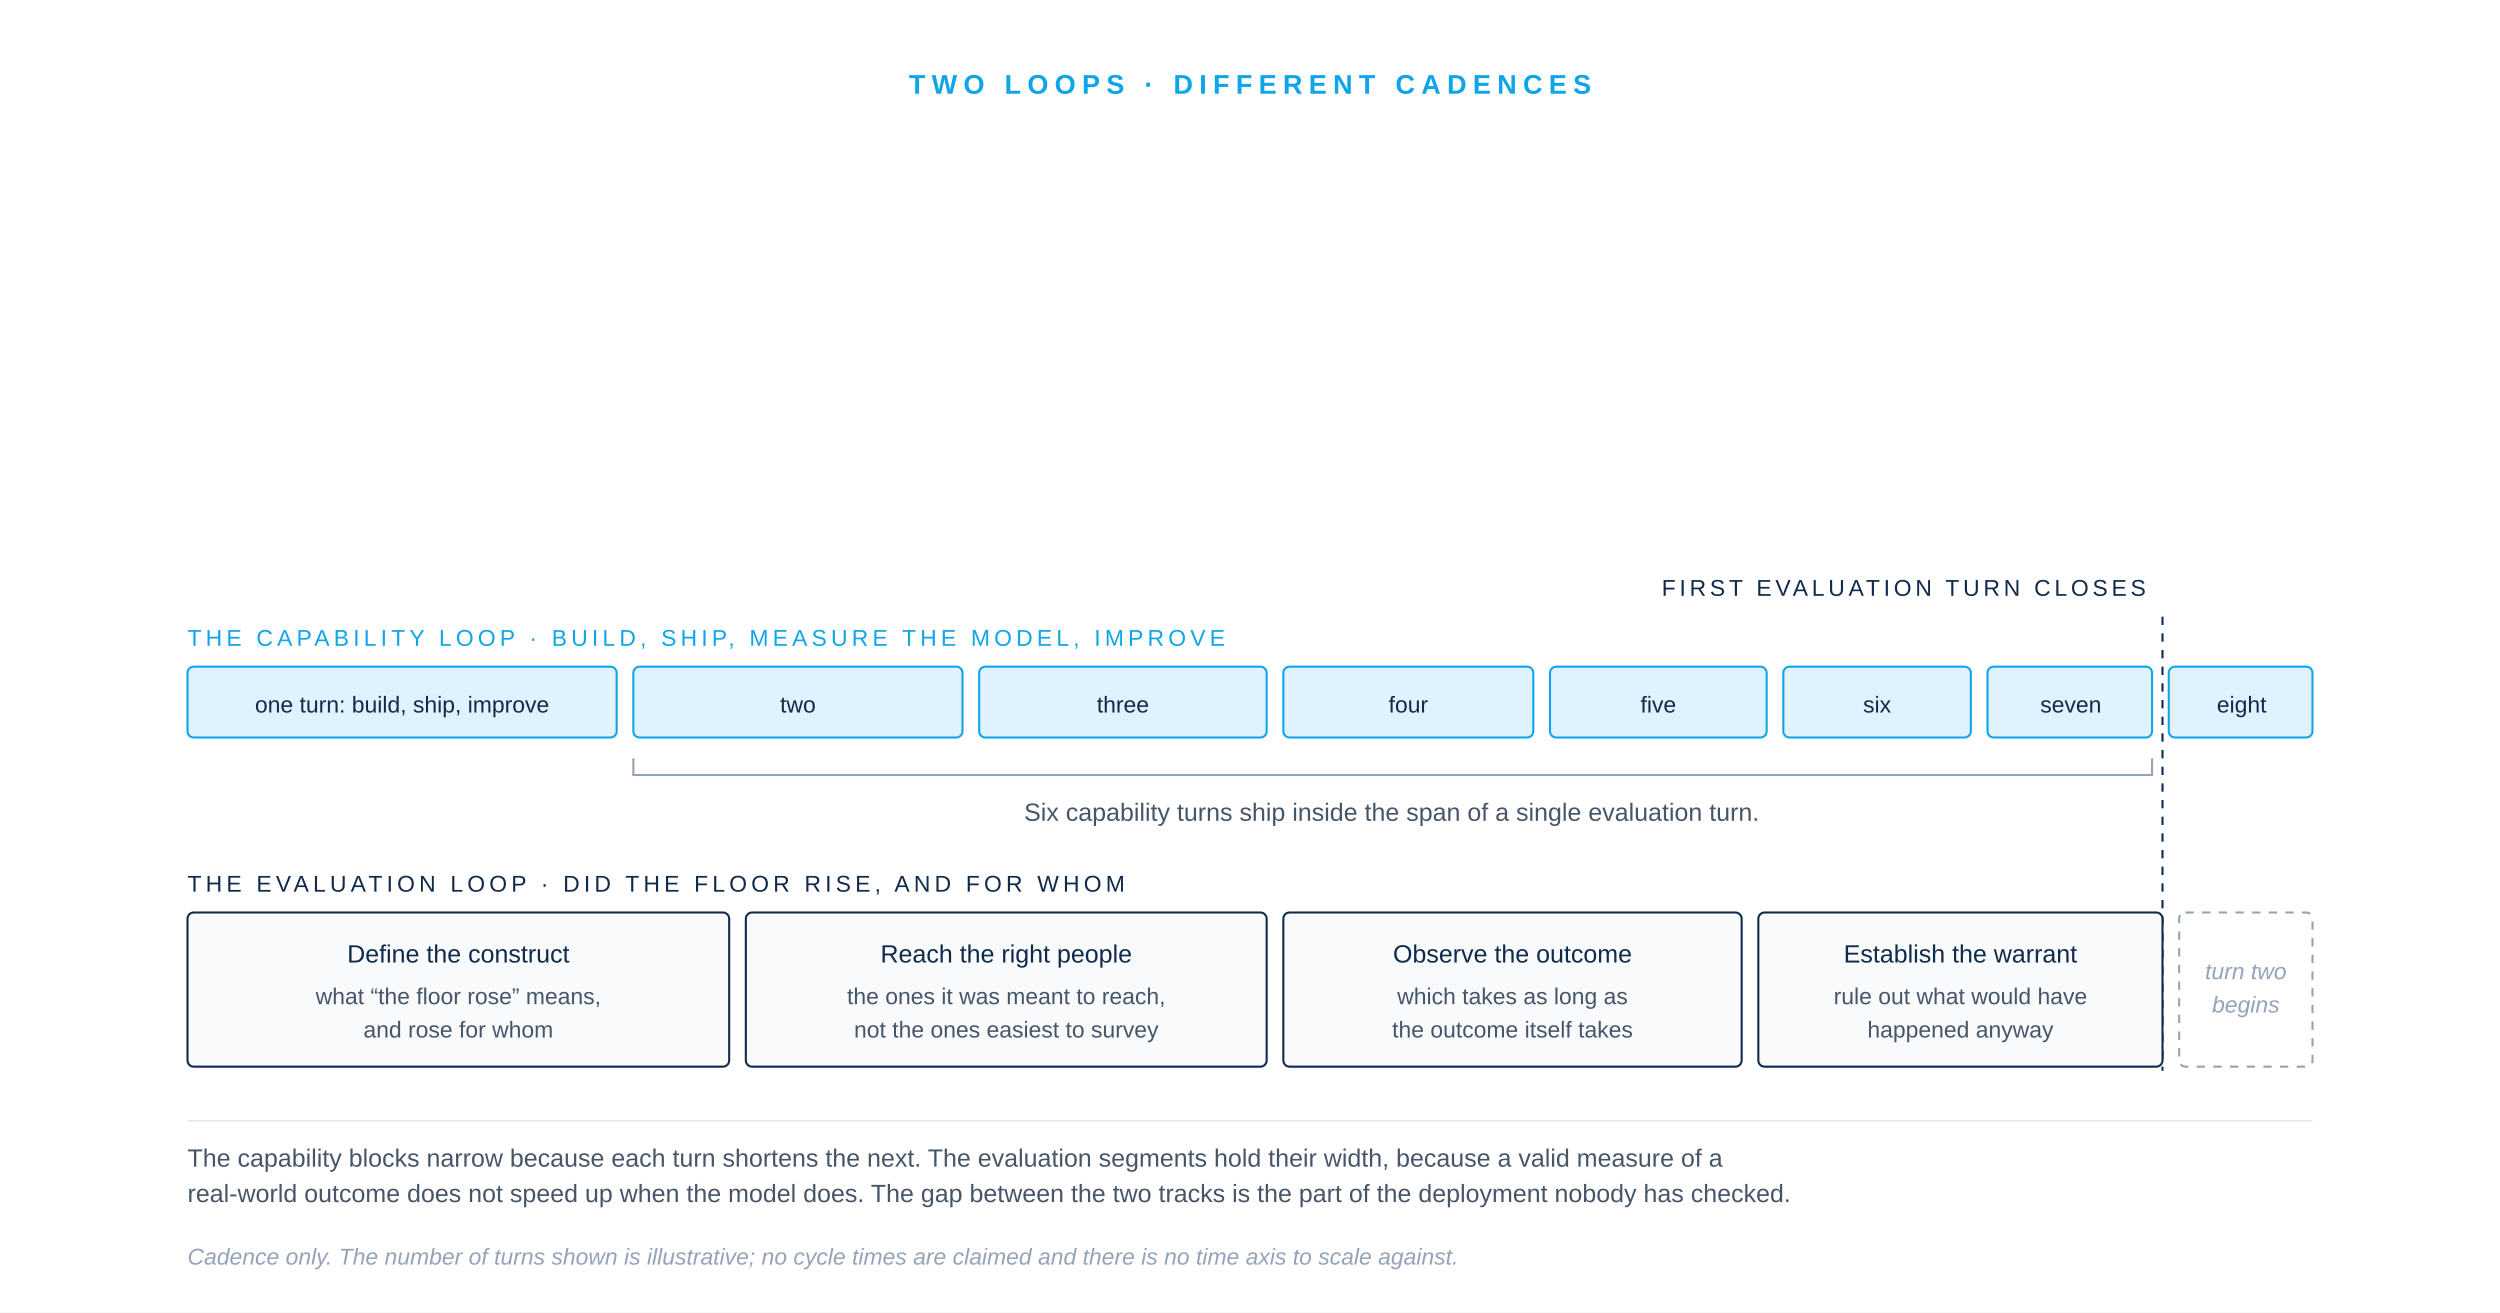
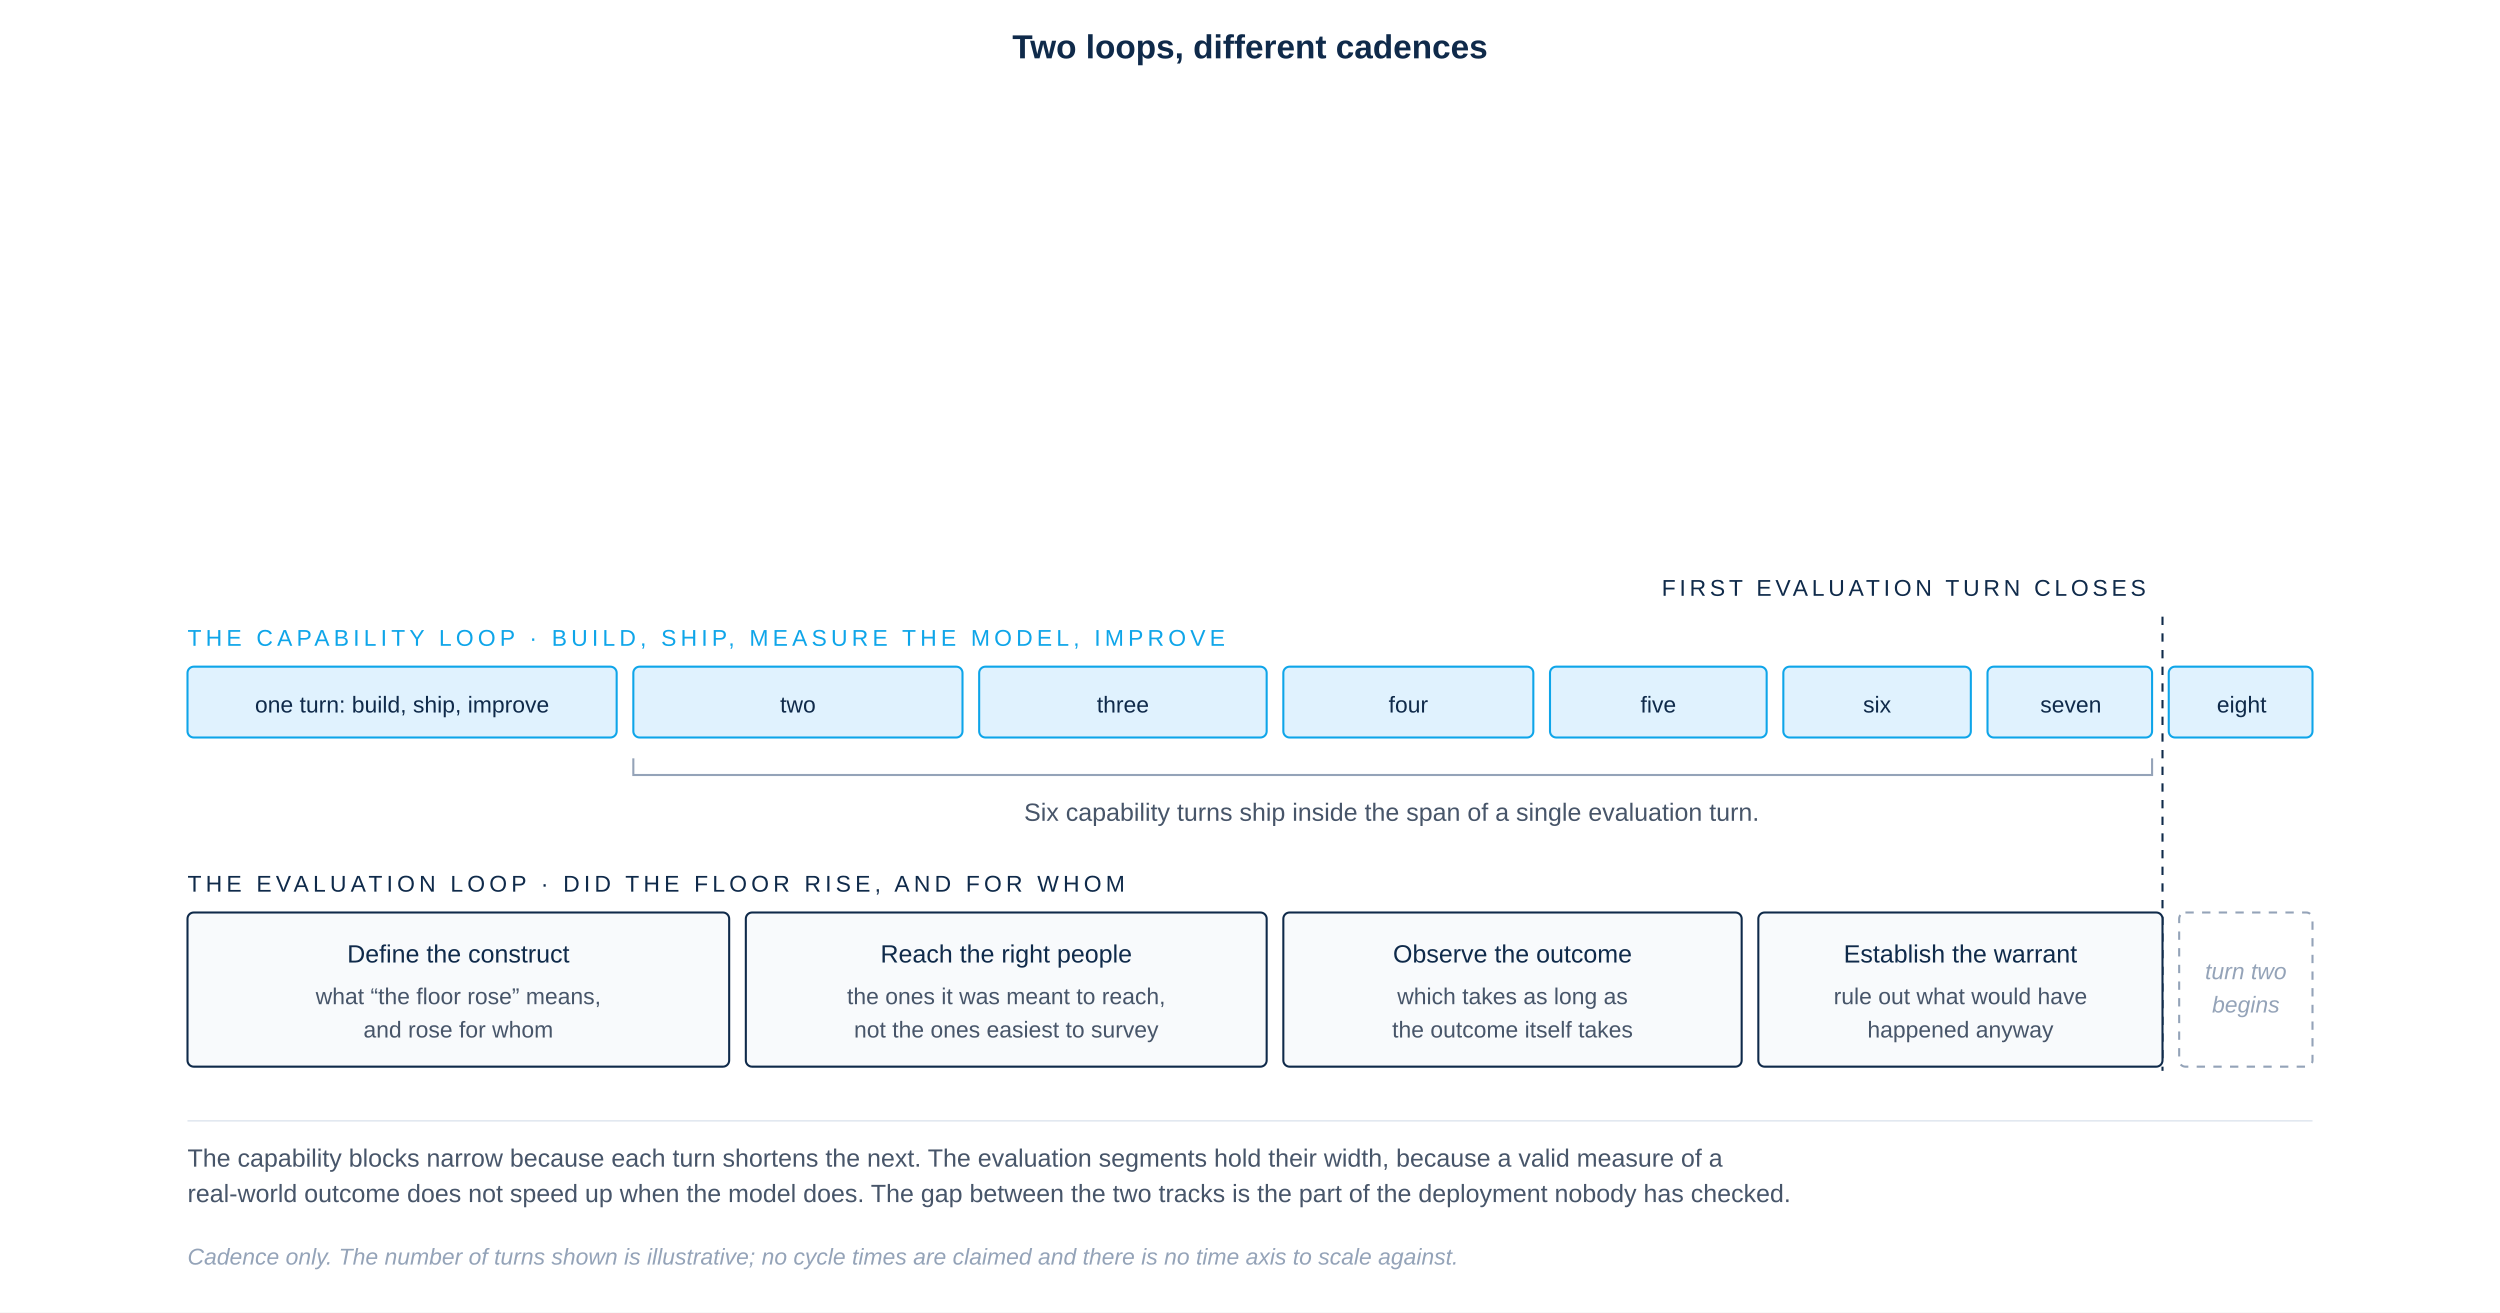
<svg xmlns="http://www.w3.org/2000/svg" viewBox="0 -110 1200 630" role="img">
  <rect x="0" y="-110" width="1200" height="630" fill="#FFFFFF" />
-   <text x="600" y="-65" font-family="-apple-system, BlinkMacSystemFont, 'Helvetica Neue', Arial, sans-serif" font-size="13" font-weight="600" fill="#0EA5E9" letter-spacing="3" text-anchor="middle">TWO LOOPS · DIFFERENT CADENCES</text>
+   <text x="600" y="-82" font-family="-apple-system, BlinkMacSystemFont, 'Helvetica Neue', Arial, sans-serif" font-size="16" font-weight="700" fill="#0F2A4A" text-anchor="middle">Two loops, different cadences</text>
  <text x="1030" y="176" font-family="-apple-system, BlinkMacSystemFont, 'Helvetica Neue', Arial, sans-serif" font-size="11" font-weight="500" letter-spacing="1.8" fill="#0F2A4A" text-anchor="end">FIRST EVALUATION TURN CLOSES</text>
  <line x1="1038" y1="186" x2="1038" y2="404" stroke="#0F2A4A" stroke-width="1" stroke-dasharray="4 4" />
  <text x="90" y="200" font-family="-apple-system, BlinkMacSystemFont, 'Helvetica Neue', Arial, sans-serif" font-size="11" font-weight="500" letter-spacing="2" fill="#0EA5E9">THE CAPABILITY LOOP  ·  BUILD, SHIP, MEASURE THE MODEL, IMPROVE</text>
  <g fill="#E0F2FE" stroke="#0EA5E9" stroke-width="1">
    <rect x="90" y="210" width="206" height="34" rx="3" />
    <rect x="304" y="210" width="158" height="34" rx="3" />
    <rect x="470" y="210" width="138" height="34" rx="3" />
    <rect x="616" y="210" width="120" height="34" rx="3" />
    <rect x="744" y="210" width="104" height="34" rx="3" />
    <rect x="856" y="210" width="90" height="34" rx="3" />
    <rect x="954" y="210" width="79" height="34" rx="3" />
    <rect x="1041" y="210" width="69" height="34" rx="3" />
  </g>
  <text x="193" y="232" font-family="-apple-system, BlinkMacSystemFont, 'Helvetica Neue', Arial, sans-serif" font-size="11" fill="#0F2A4A" text-anchor="middle">one turn: build, ship, improve</text>
  <g font-family="-apple-system, BlinkMacSystemFont, 'Helvetica Neue', Arial, sans-serif" font-size="11" fill="#0F2A4A" text-anchor="middle">
    <text x="383" y="232">two</text>
    <text x="539" y="232">three</text>
    <text x="676" y="232">four</text>
    <text x="796" y="232">five</text>
    <text x="901" y="232">six</text>
    <text x="994" y="232">seven</text>
    <text x="1076" y="232">eight</text>
  </g>
  <path d="M 304 254 L 304 262 L 1033 262 L 1033 254" fill="none" stroke="#94A3B8" stroke-width="1" />
  <text x="668" y="284" font-family="-apple-system, BlinkMacSystemFont, 'Helvetica Neue', Arial, sans-serif" font-size="12" fill="#475569" text-anchor="middle">Six capability turns ship inside the span of a single evaluation turn.</text>
  <text x="90" y="318" font-family="-apple-system, BlinkMacSystemFont, 'Helvetica Neue', Arial, sans-serif" font-size="11" font-weight="500" letter-spacing="2" fill="#0F2A4A">THE EVALUATION LOOP  ·  DID THE FLOOR RISE, AND FOR WHOM</text>
  <g fill="#F8FAFC" stroke="#0F2A4A" stroke-width="1">
    <rect x="90" y="328" width="260" height="74" rx="3" />
    <rect x="358" y="328" width="250" height="74" rx="3" />
    <rect x="616" y="328" width="220" height="74" rx="3" />
    <rect x="844" y="328" width="194" height="74" rx="3" />
  </g>
  <rect x="1046" y="328" width="64" height="74" rx="3" fill="#FFFFFF" stroke="#94A3B8" stroke-width="1" stroke-dasharray="4 4" />
  <g font-family="-apple-system, BlinkMacSystemFont, 'Helvetica Neue', Arial, sans-serif" font-size="12" font-weight="500" fill="#0F2A4A" text-anchor="middle">
    <text x="220" y="352">Define the construct</text>
    <text x="483" y="352">Reach the right people</text>
    <text x="726" y="352">Observe the outcome</text>
    <text x="941" y="352">Establish the warrant</text>
  </g>
  <g font-family="-apple-system, BlinkMacSystemFont, 'Helvetica Neue', Arial, sans-serif" font-size="11" fill="#475569" text-anchor="middle">
    <text x="220" y="372">what “the floor rose” means,</text>
    <text x="220" y="388">and rose for whom</text>
    <text x="483" y="372">the ones it was meant to reach,</text>
    <text x="483" y="388">not the ones easiest to survey</text>
    <text x="726" y="372">which takes as long as</text>
    <text x="726" y="388">the outcome itself takes</text>
    <text x="941" y="372">rule out what would have</text>
    <text x="941" y="388">happened anyway</text>
  </g>
  <text x="1078" y="360" font-family="-apple-system, BlinkMacSystemFont, 'Helvetica Neue', Arial, sans-serif" font-size="11" font-style="italic" fill="#94A3B8" text-anchor="middle">turn two</text>
  <text x="1078" y="376" font-family="-apple-system, BlinkMacSystemFont, 'Helvetica Neue', Arial, sans-serif" font-size="11" font-style="italic" fill="#94A3B8" text-anchor="middle">begins</text>
  <line x1="90" y1="428" x2="1110" y2="428" stroke="#E2E8F0" stroke-width="0.8" />
  <text x="90" y="450" font-family="-apple-system, BlinkMacSystemFont, 'Helvetica Neue', Arial, sans-serif" font-size="12" fill="#475569">The capability blocks narrow because each turn shortens the next. The evaluation segments hold their width, because a valid measure of a</text>
  <text x="90" y="467" font-family="-apple-system, BlinkMacSystemFont, 'Helvetica Neue', Arial, sans-serif" font-size="12" fill="#475569">real-world outcome does not speed up when the model does. The gap between the two tracks is the part of the deployment nobody has checked.</text>
  <text x="90" y="497" font-family="-apple-system, BlinkMacSystemFont, 'Helvetica Neue', Arial, sans-serif" font-size="11" font-style="italic" fill="#94A3B8">Cadence only. The number of turns shown is illustrative; no cycle times are claimed and there is no time axis to scale against.</text>
</svg>
